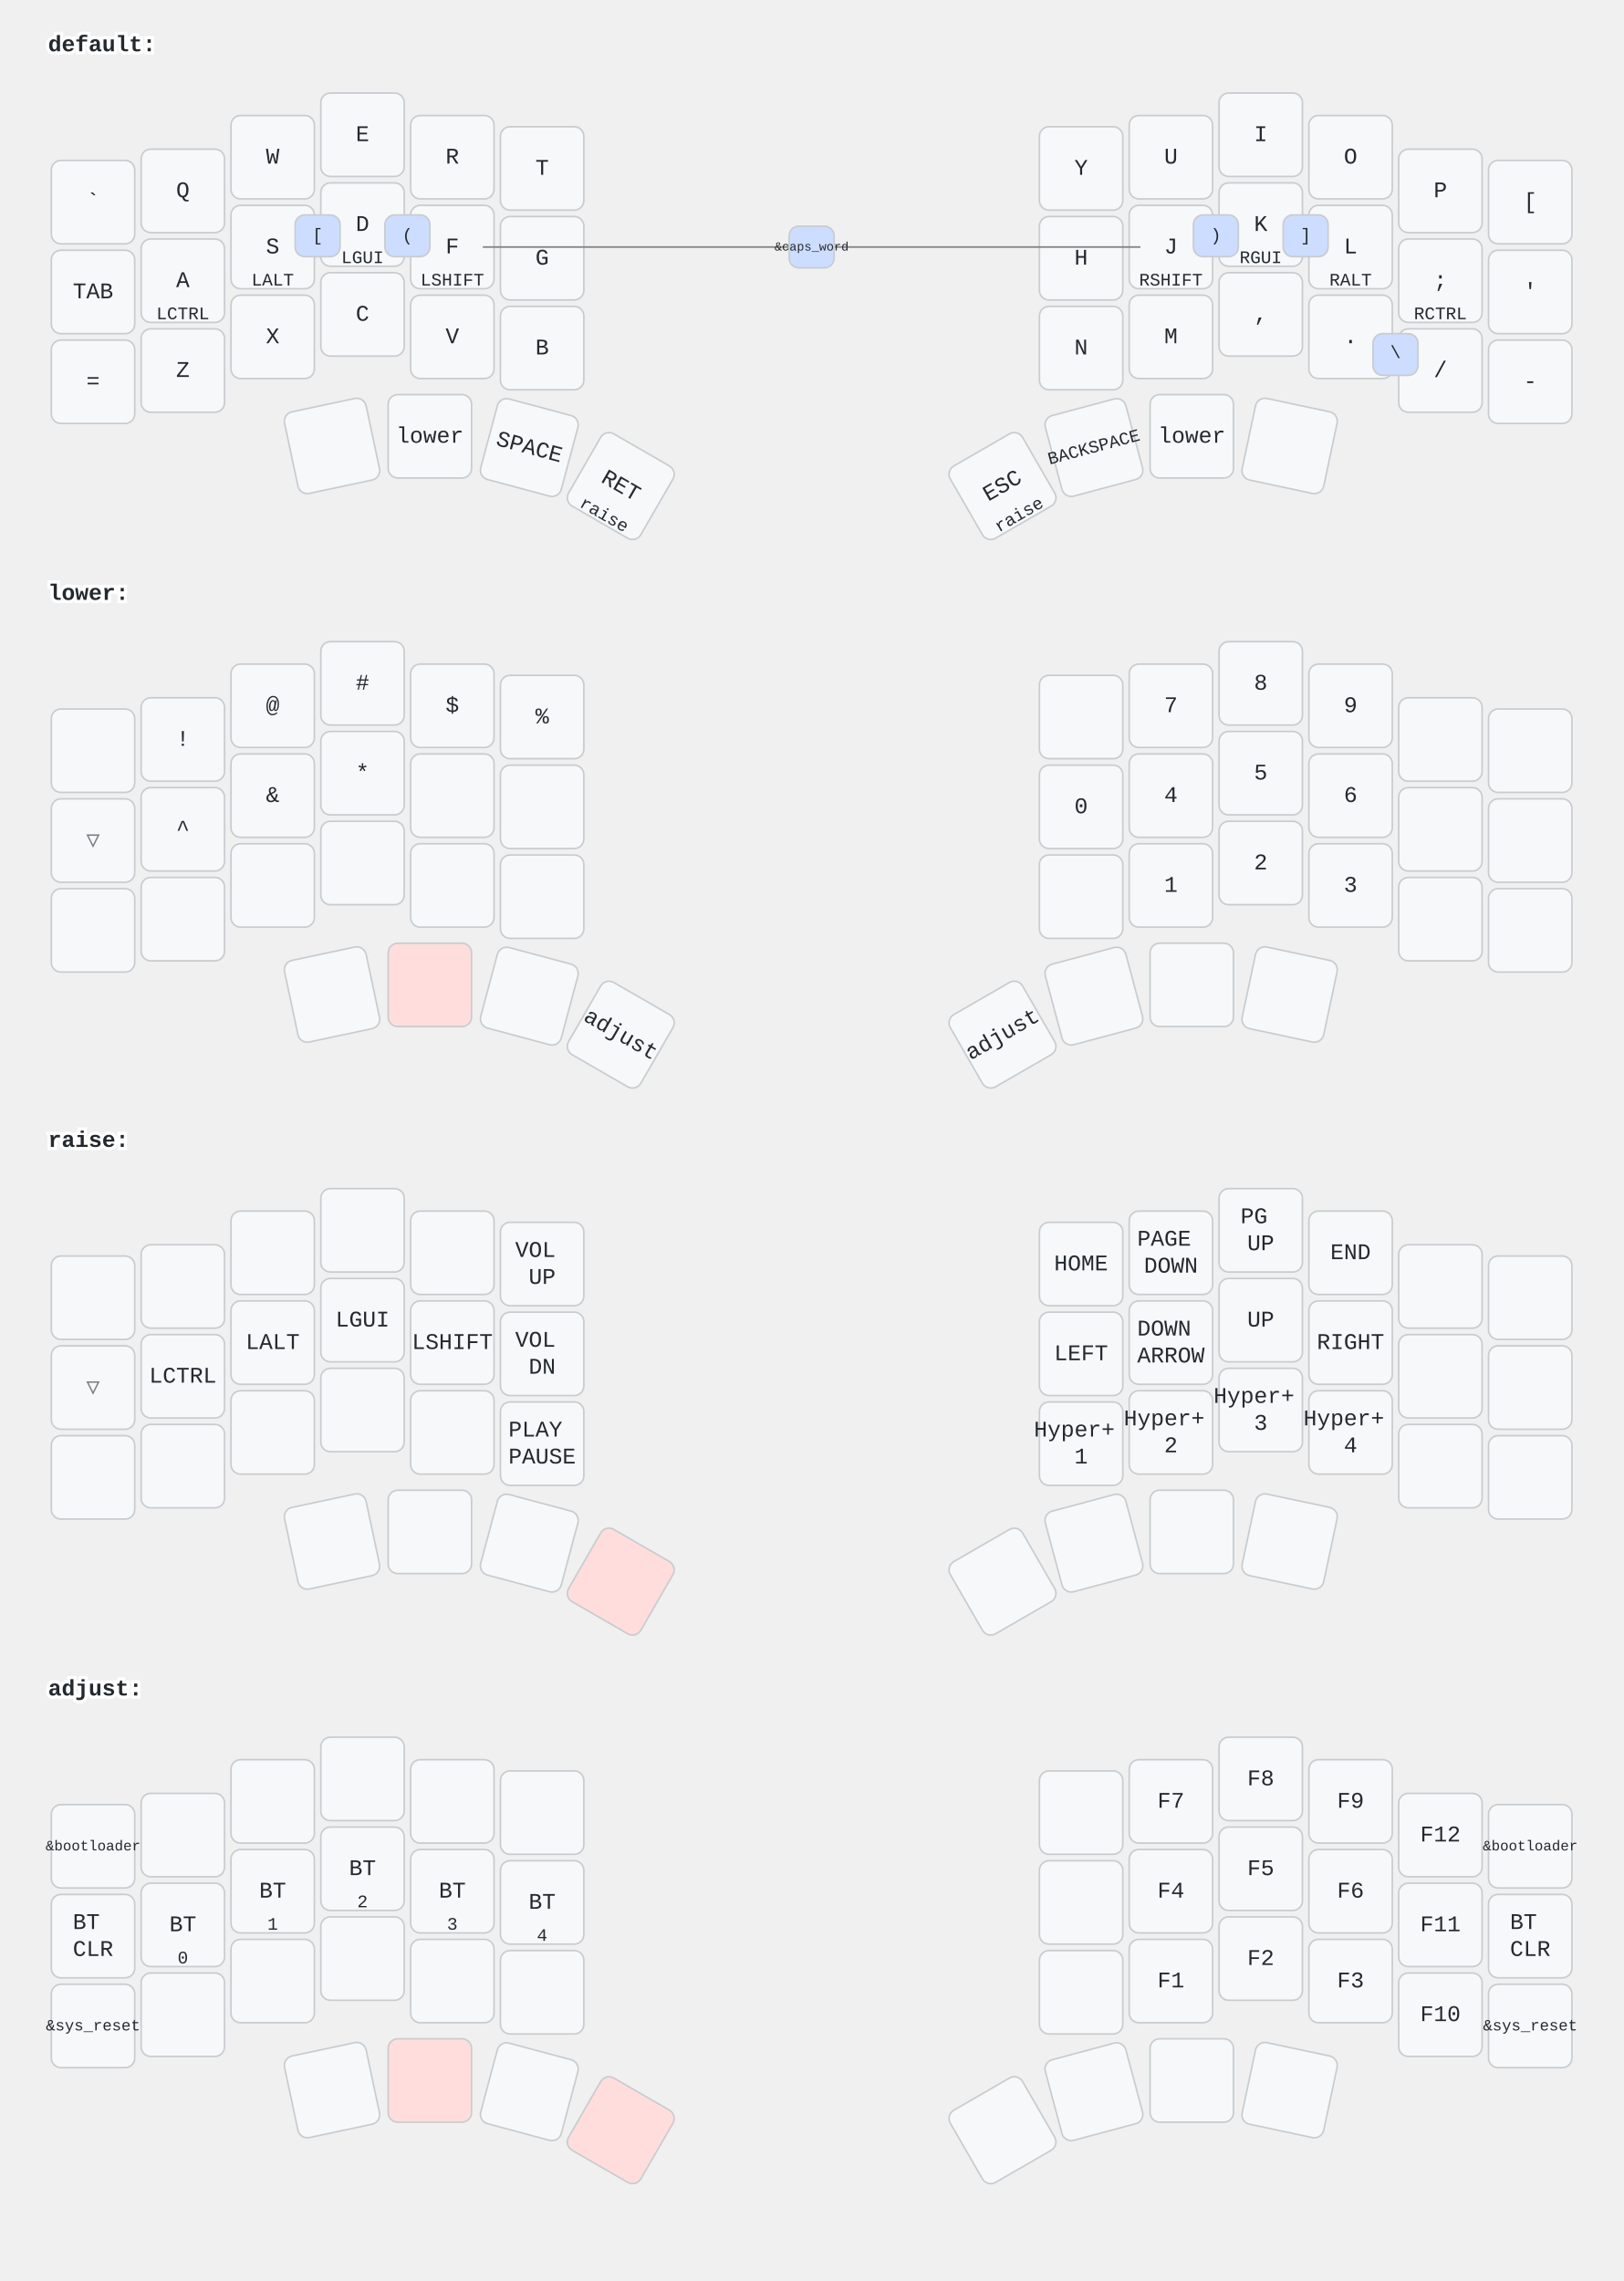
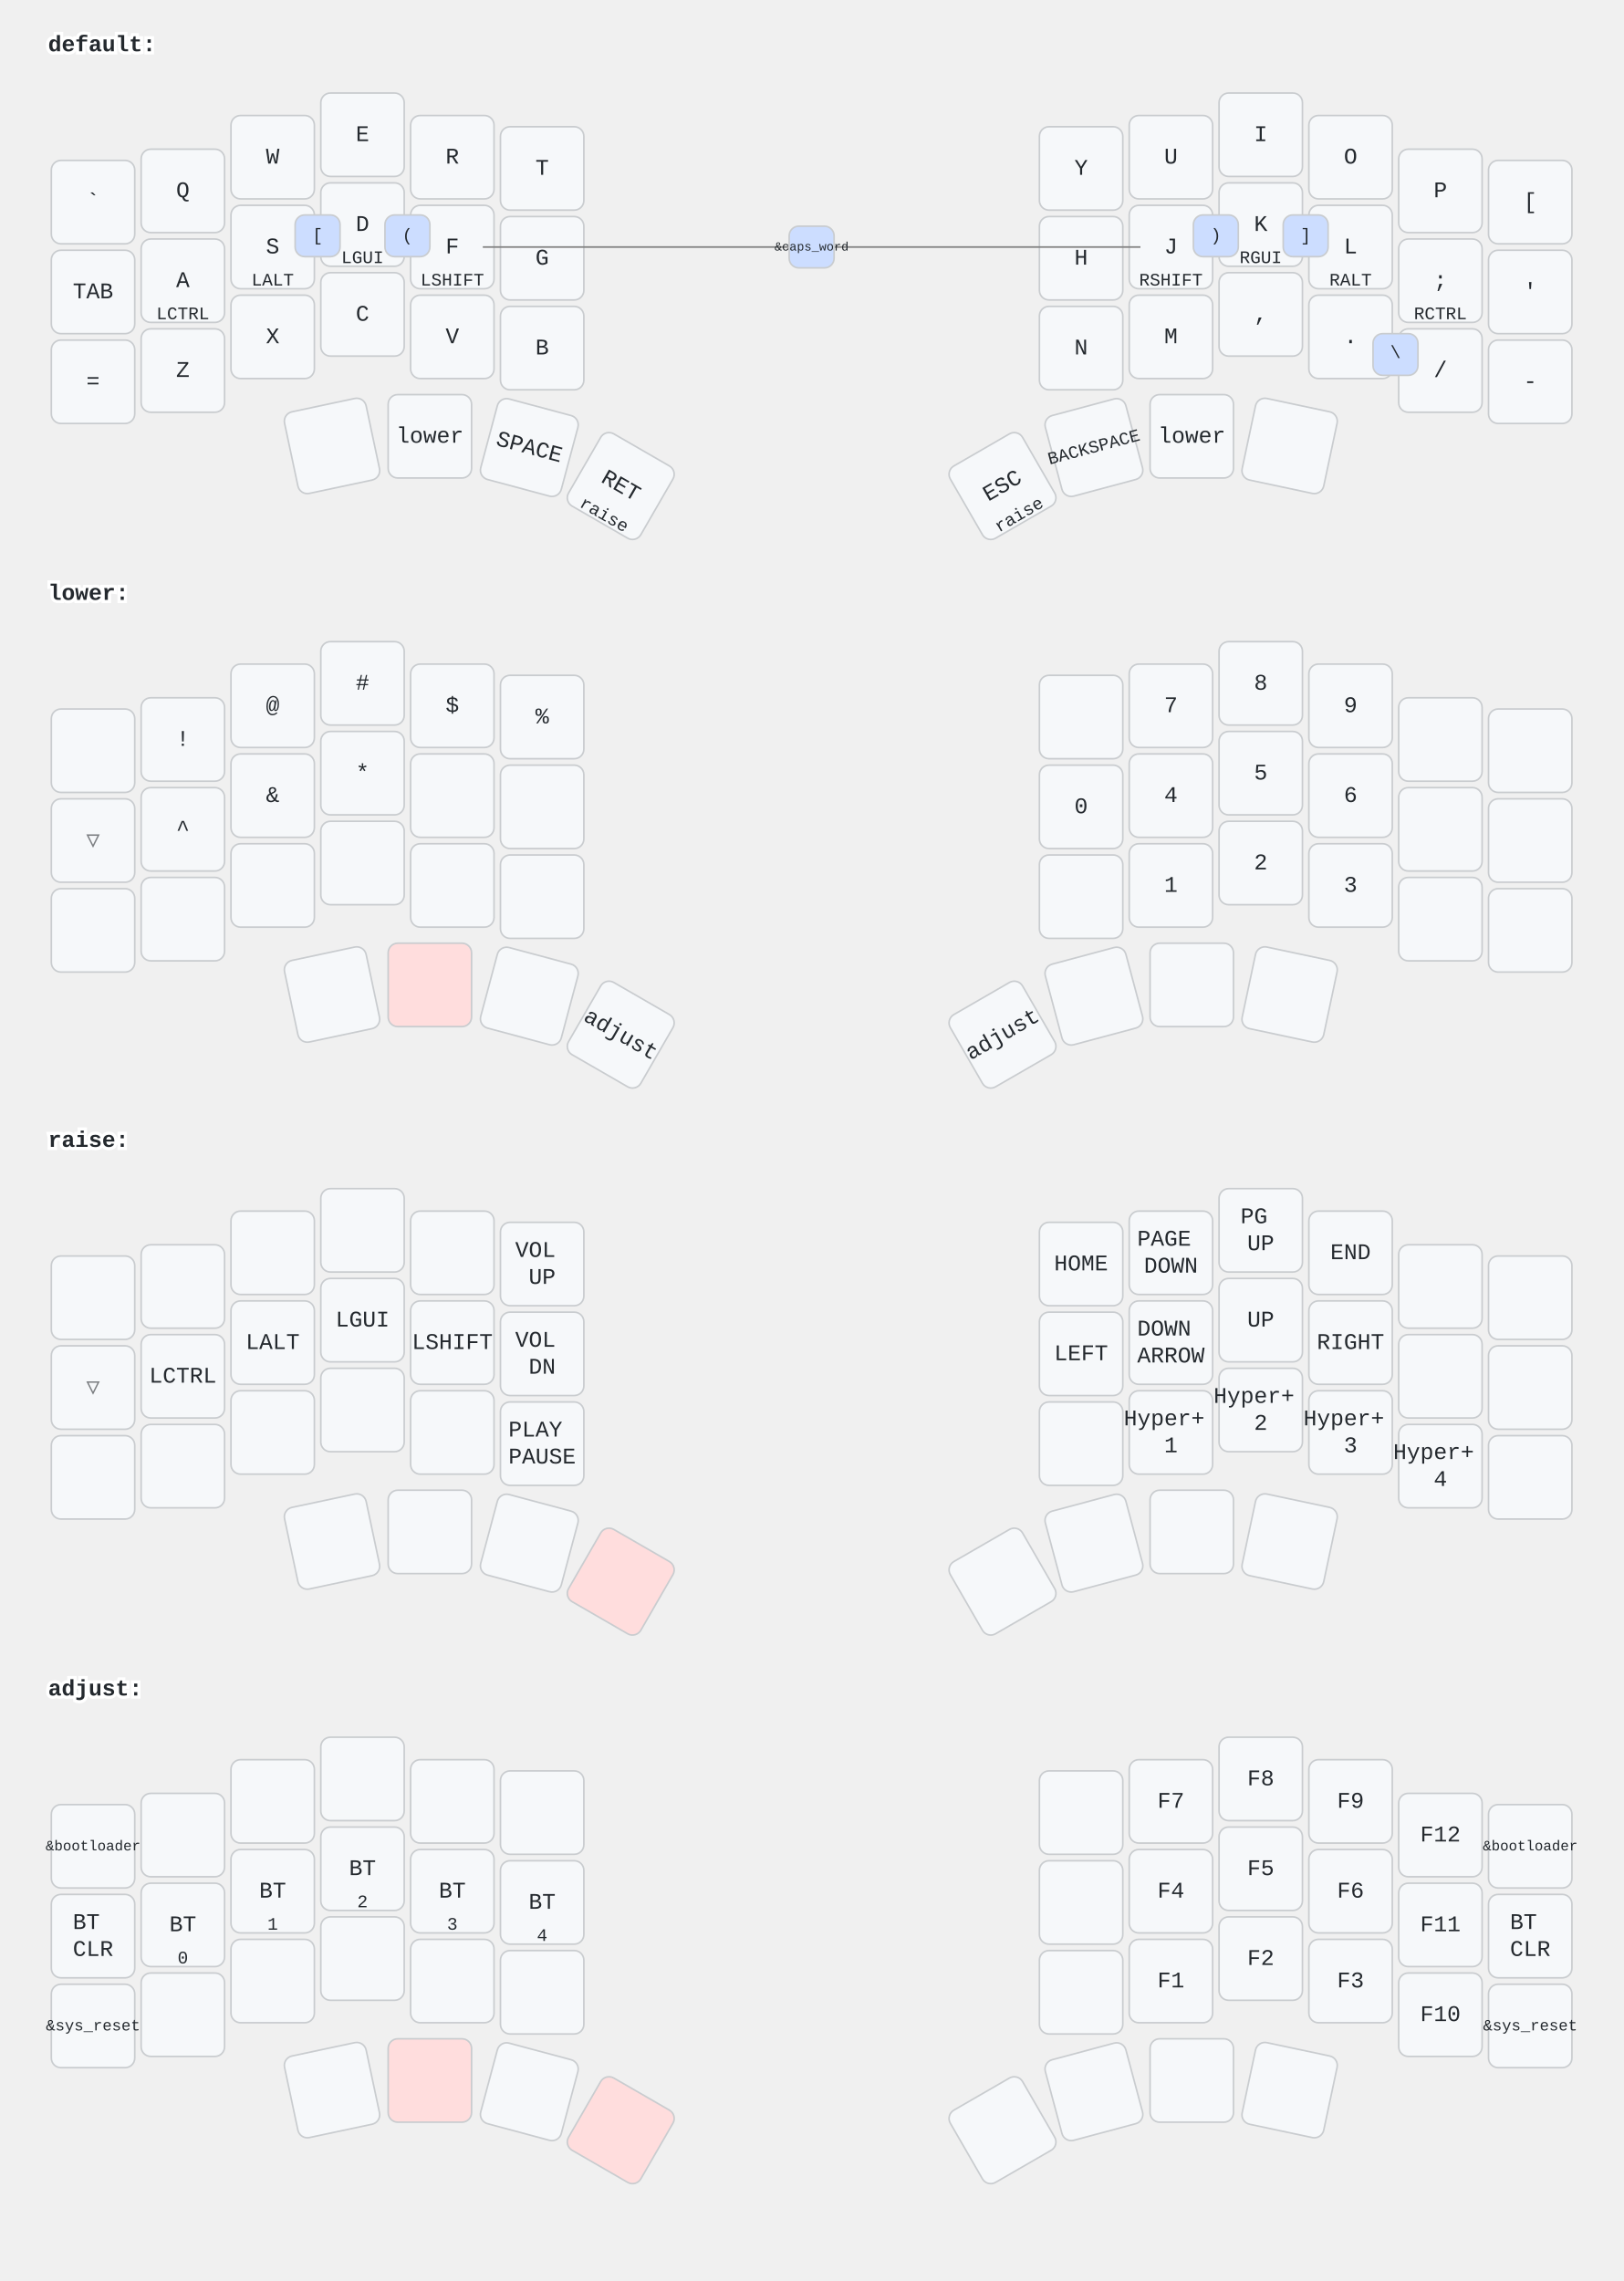
<svg xmlns="http://www.w3.org/2000/svg" width="1012" height="1422" viewBox="0 0 1012 1422" class="keymap">
  <style>/* inherit to force styles through use tags */
svg path {
    fill: inherit;
}

/* font and background color specifications */
svg.keymap {
    font-family: SFMono-Regular,Consolas,Liberation Mono,Menlo,monospace;
    font-size: 14px;
    font-kerning: normal;
    text-rendering: optimizeLegibility;
    fill: #24292e;
}

/* default key styling */
rect.key {
    fill: #f6f8fa;
}

rect.key, rect.combo {
    stroke: #c9cccf;
    stroke-width: 1;
}

/* default key side styling, only used is draw_key_sides is set */
rect.side {
    filter: brightness(90%);
}

/* color accent for combo boxes */
rect.combo, rect.combo-separate {
    fill: #cdf;
}

/* color accent for held keys */
rect.held, rect.combo.held {
    fill: #fdd;
}

/* color accent for ghost (optional) keys */
rect.ghost, rect.combo.ghost {
    stroke-dasharray: 4, 4;
    stroke-width: 2;
}

text {
    text-anchor: middle;
    dominant-baseline: middle;
}

/* styling for layer labels */
text.label {
    font-weight: bold;
    text-anchor: start;
    stroke: white;
    stroke-width: 4;
    paint-order: stroke;
}

/* styling for optional footer */
text.footer {
    text-anchor: end;
    dominant-baseline: auto;
    stroke: white;
    stroke-width: 4;
    paint-order: stroke;
}

/* styling for combo tap, and key hold/shifted label text */
text.combo, text.hold, text.shifted {
    font-size: 11px;
}

text.hold {
    text-anchor: middle;
    dominant-baseline: auto;
}

text.shifted {
    text-anchor: middle;
    dominant-baseline: hanging;
}

/* styling for hold/shifted label text in combo box */
text.combo.hold, text.combo.shifted {
    font-size: 8px;
}

/* lighter symbol for transparent keys */
text.trans {
    fill: #7b7e81;
}

/* styling for combo dendrons */
path.combo {
    stroke-width: 1;
    stroke: gray;
    fill: none;
}

/* Start Tabler Icons Cleanup */
/* cannot use height/width with glyphs */
.icon-tabler &gt; path {
    fill: inherit;
    stroke: inherit;
    stroke-width: 2;
}
/* hide tabler's default box */
.icon-tabler &gt; path[stroke="none"][fill="none"] {
    visibility: hidden;
}
/* End Tabler Icons Cleanup */
</style>
  <g transform="translate(30, 0)" class="layer-default">
    <text x="0" y="28" class="label">default:</text>
    <g transform="translate(0, 56)">
      <g transform="translate(28, 70)" class="key keypos-0">
        <rect rx="6" ry="6" x="-26" y="-26" width="52" height="52" class="key" />
        <text x="0" y="0" class="key tap">`</text>
      </g>
      <g transform="translate(84, 63)" class="key keypos-1">
        <rect rx="6" ry="6" x="-26" y="-26" width="52" height="52" class="key" />
        <text x="0" y="0" class="key tap">Q</text>
      </g>
      <g transform="translate(140, 42)" class="key keypos-2">
        <rect rx="6" ry="6" x="-26" y="-26" width="52" height="52" class="key" />
        <text x="0" y="0" class="key tap">W</text>
      </g>
      <g transform="translate(196, 28)" class="key keypos-3">
        <rect rx="6" ry="6" x="-26" y="-26" width="52" height="52" class="key" />
        <text x="0" y="0" class="key tap">E</text>
      </g>
      <g transform="translate(252, 42)" class="key keypos-4">
        <rect rx="6" ry="6" x="-26" y="-26" width="52" height="52" class="key" />
        <text x="0" y="0" class="key tap">R</text>
      </g>
      <g transform="translate(308, 49)" class="key keypos-5">
        <rect rx="6" ry="6" x="-26" y="-26" width="52" height="52" class="key" />
        <text x="0" y="0" class="key tap">T</text>
      </g>
      <g transform="translate(644, 49)" class="key keypos-6">
        <rect rx="6" ry="6" x="-26" y="-26" width="52" height="52" class="key" />
        <text x="0" y="0" class="key tap">Y</text>
      </g>
      <g transform="translate(700, 42)" class="key keypos-7">
        <rect rx="6" ry="6" x="-26" y="-26" width="52" height="52" class="key" />
        <text x="0" y="0" class="key tap">U</text>
      </g>
      <g transform="translate(756, 28)" class="key keypos-8">
        <rect rx="6" ry="6" x="-26" y="-26" width="52" height="52" class="key" />
        <text x="0" y="0" class="key tap">I</text>
      </g>
      <g transform="translate(812, 42)" class="key keypos-9">
        <rect rx="6" ry="6" x="-26" y="-26" width="52" height="52" class="key" />
        <text x="0" y="0" class="key tap">O</text>
      </g>
      <g transform="translate(868, 63)" class="key keypos-10">
        <rect rx="6" ry="6" x="-26" y="-26" width="52" height="52" class="key" />
        <text x="0" y="0" class="key tap">P</text>
      </g>
      <g transform="translate(924, 70)" class="key keypos-11">
        <rect rx="6" ry="6" x="-26" y="-26" width="52" height="52" class="key" />
        <text x="0" y="0" class="key tap">[</text>
      </g>
      <g transform="translate(28, 126)" class="key keypos-12">
        <rect rx="6" ry="6" x="-26" y="-26" width="52" height="52" class="key" />
        <text x="0" y="0" class="key tap">TAB</text>
      </g>
      <g transform="translate(84, 119)" class="key keypos-13">
        <rect rx="6" ry="6" x="-26" y="-26" width="52" height="52" class="key" />
        <text x="0" y="0" class="key tap">A</text>
        <text x="0" y="24" class="key hold">LCTRL</text>
      </g>
      <g transform="translate(140, 98)" class="key keypos-14">
        <rect rx="6" ry="6" x="-26" y="-26" width="52" height="52" class="key" />
        <text x="0" y="0" class="key tap">S</text>
        <text x="0" y="24" class="key hold">LALT</text>
      </g>
      <g transform="translate(196, 84)" class="key keypos-15">
        <rect rx="6" ry="6" x="-26" y="-26" width="52" height="52" class="key" />
        <text x="0" y="0" class="key tap">D</text>
        <text x="0" y="24" class="key hold">LGUI</text>
      </g>
      <g transform="translate(252, 98)" class="key keypos-16">
        <rect rx="6" ry="6" x="-26" y="-26" width="52" height="52" class="key" />
        <text x="0" y="0" class="key tap">F</text>
        <text x="0" y="24" class="key hold">LSHIFT</text>
      </g>
      <g transform="translate(308, 105)" class="key keypos-17">
        <rect rx="6" ry="6" x="-26" y="-26" width="52" height="52" class="key" />
        <text x="0" y="0" class="key tap">G</text>
      </g>
      <g transform="translate(644, 105)" class="key keypos-18">
        <rect rx="6" ry="6" x="-26" y="-26" width="52" height="52" class="key" />
        <text x="0" y="0" class="key tap">H</text>
      </g>
      <g transform="translate(700, 98)" class="key keypos-19">
        <rect rx="6" ry="6" x="-26" y="-26" width="52" height="52" class="key" />
        <text x="0" y="0" class="key tap">J</text>
        <text x="0" y="24" class="key hold">RSHIFT</text>
      </g>
      <g transform="translate(756, 84)" class="key keypos-20">
        <rect rx="6" ry="6" x="-26" y="-26" width="52" height="52" class="key" />
        <text x="0" y="0" class="key tap">K</text>
        <text x="0" y="24" class="key hold">RGUI</text>
      </g>
      <g transform="translate(812, 98)" class="key keypos-21">
        <rect rx="6" ry="6" x="-26" y="-26" width="52" height="52" class="key" />
        <text x="0" y="0" class="key tap">L</text>
        <text x="0" y="24" class="key hold">RALT</text>
      </g>
      <g transform="translate(868, 119)" class="key keypos-22">
        <rect rx="6" ry="6" x="-26" y="-26" width="52" height="52" class="key" />
        <text x="0" y="0" class="key tap">;</text>
        <text x="0" y="24" class="key hold">RCTRL</text>
      </g>
      <g transform="translate(924, 126)" class="key keypos-23">
        <rect rx="6" ry="6" x="-26" y="-26" width="52" height="52" class="key" />
        <text x="0" y="0" class="key tap">'</text>
      </g>
      <g transform="translate(28, 182)" class="key keypos-24">
        <rect rx="6" ry="6" x="-26" y="-26" width="52" height="52" class="key" />
        <text x="0" y="0" class="key tap">=</text>
      </g>
      <g transform="translate(84, 175)" class="key keypos-25">
        <rect rx="6" ry="6" x="-26" y="-26" width="52" height="52" class="key" />
        <text x="0" y="0" class="key tap">Z</text>
      </g>
      <g transform="translate(140, 154)" class="key keypos-26">
        <rect rx="6" ry="6" x="-26" y="-26" width="52" height="52" class="key" />
        <text x="0" y="0" class="key tap">X</text>
      </g>
      <g transform="translate(196, 140)" class="key keypos-27">
        <rect rx="6" ry="6" x="-26" y="-26" width="52" height="52" class="key" />
        <text x="0" y="0" class="key tap">C</text>
      </g>
      <g transform="translate(252, 154)" class="key keypos-28">
        <rect rx="6" ry="6" x="-26" y="-26" width="52" height="52" class="key" />
        <text x="0" y="0" class="key tap">V</text>
      </g>
      <g transform="translate(308, 161)" class="key keypos-29">
        <rect rx="6" ry="6" x="-26" y="-26" width="52" height="52" class="key" />
        <text x="0" y="0" class="key tap">B</text>
      </g>
      <g transform="translate(644, 161)" class="key keypos-30">
        <rect rx="6" ry="6" x="-26" y="-26" width="52" height="52" class="key" />
        <text x="0" y="0" class="key tap">N</text>
      </g>
      <g transform="translate(700, 154)" class="key keypos-31">
        <rect rx="6" ry="6" x="-26" y="-26" width="52" height="52" class="key" />
        <text x="0" y="0" class="key tap">M</text>
      </g>
      <g transform="translate(756, 140)" class="key keypos-32">
        <rect rx="6" ry="6" x="-26" y="-26" width="52" height="52" class="key" />
        <text x="0" y="0" class="key tap">,</text>
      </g>
      <g transform="translate(812, 154)" class="key keypos-33">
        <rect rx="6" ry="6" x="-26" y="-26" width="52" height="52" class="key" />
        <text x="0" y="0" class="key tap">.</text>
      </g>
      <g transform="translate(868, 175)" class="key keypos-34">
        <rect rx="6" ry="6" x="-26" y="-26" width="52" height="52" class="key" />
        <text x="0" y="0" class="key tap">/</text>
      </g>
      <g transform="translate(924, 182)" class="key keypos-35">
        <rect rx="6" ry="6" x="-26" y="-26" width="52" height="52" class="key" />
        <text x="0" y="0" class="key tap">-</text>
      </g>
      <g transform="translate(177, 222) rotate(-12.0)" class="key keypos-36">
        <rect rx="6" ry="6" x="-26" y="-26" width="52" height="52" class="key" />
      </g>
      <g transform="translate(238, 216)" class="key keypos-37">
        <rect rx="6" ry="6" x="-26" y="-26" width="52" height="52" class="key" />
        <text x="0" y="0" class="key tap">lower</text>
      </g>
      <g transform="translate(300, 223) rotate(15.0)" class="key keypos-38">
        <rect rx="6" ry="6" x="-26" y="-26" width="52" height="52" class="key" />
        <text x="0" y="0" class="key tap">SPACE</text>
      </g>
      <g transform="translate(357, 247) rotate(30.0)" class="key keypos-39">
        <rect rx="6" ry="6" x="-26" y="-26" width="52" height="52" class="key" />
        <text x="0" y="0" class="key tap">RET</text>
        <text x="0" y="24" class="key hold">raise</text>
      </g>
      <g transform="translate(595, 247) rotate(-30.0)" class="key keypos-40">
        <rect rx="6" ry="6" x="-26" y="-26" width="52" height="52" class="key" />
        <text x="0" y="0" class="key tap">ESC</text>
        <text x="0" y="24" class="key hold">raise</text>
      </g>
      <g transform="translate(652, 223) rotate(-15.0)" class="key keypos-41">
        <rect rx="6" ry="6" x="-26" y="-26" width="52" height="52" class="key" />
        <text x="0" y="0" class="key tap">
          <tspan style="font-size: 78%">BACKSPACE</tspan>
        </text>
      </g>
      <g transform="translate(713, 216)" class="key keypos-42">
        <rect rx="6" ry="6" x="-26" y="-26" width="52" height="52" class="key" />
        <text x="0" y="0" class="key tap">lower</text>
      </g>
      <g transform="translate(774, 222) rotate(12.0)" class="key keypos-43">
        <rect rx="6" ry="6" x="-26" y="-26" width="52" height="52" class="key" />
      </g>
      <g class="combo combopos-0">
        <rect rx="6" ry="6" x="210" y="78" width="28" height="26" class="combo" />
        <text x="224" y="91" class="combo tap">(</text>
      </g>
      <g class="combo combopos-1">
        <rect rx="6" ry="6" x="154" y="78" width="28" height="26" class="combo" />
        <text x="168" y="91" class="combo tap">[</text>
      </g>
      <g class="combo combopos-2">
        <rect rx="6" ry="6" x="714" y="78" width="28" height="26" class="combo" />
        <text x="728" y="91" class="combo tap">)</text>
      </g>
      <g class="combo combopos-3">
        <rect rx="6" ry="6" x="770" y="78" width="28" height="26" class="combo" />
        <text x="784" y="91" class="combo tap">]</text>
      </g>
      <g class="combo combopos-4">
        <path d="M476,98 l-205,0" class="combo" />
        <path d="M476,98 l205,0" class="combo" />
        <rect rx="6" ry="6" x="462" y="85" width="28" height="26" class="combo" />
        <text x="476" y="98" class="combo tap">
          <tspan style="font-size: 70%">&amp;caps_word</tspan>
        </text>
      </g>
      <g class="combo combopos-5">
        <rect rx="6" ry="6" x="826" y="152" width="28" height="26" class="combo" />
        <text x="840" y="164" class="combo tap">\</text>
      </g>
    </g>
  </g>
  <g transform="translate(30, 342)" class="layer-lower">
    <text x="0" y="28" class="label">lower:</text>
    <g transform="translate(0, 56)">
      <g transform="translate(28, 70)" class="key keypos-0">
        <rect rx="6" ry="6" x="-26" y="-26" width="52" height="52" class="key" />
      </g>
      <g transform="translate(84, 63)" class="key keypos-1">
        <rect rx="6" ry="6" x="-26" y="-26" width="52" height="52" class="key" />
        <text x="0" y="0" class="key tap">!</text>
      </g>
      <g transform="translate(140, 42)" class="key keypos-2">
        <rect rx="6" ry="6" x="-26" y="-26" width="52" height="52" class="key" />
        <text x="0" y="0" class="key tap">@</text>
      </g>
      <g transform="translate(196, 28)" class="key keypos-3">
        <rect rx="6" ry="6" x="-26" y="-26" width="52" height="52" class="key" />
        <text x="0" y="0" class="key tap">#</text>
      </g>
      <g transform="translate(252, 42)" class="key keypos-4">
        <rect rx="6" ry="6" x="-26" y="-26" width="52" height="52" class="key" />
        <text x="0" y="0" class="key tap">$</text>
      </g>
      <g transform="translate(308, 49)" class="key keypos-5">
        <rect rx="6" ry="6" x="-26" y="-26" width="52" height="52" class="key" />
        <text x="0" y="0" class="key tap">%</text>
      </g>
      <g transform="translate(644, 49)" class="key keypos-6">
        <rect rx="6" ry="6" x="-26" y="-26" width="52" height="52" class="key" />
      </g>
      <g transform="translate(700, 42)" class="key keypos-7">
        <rect rx="6" ry="6" x="-26" y="-26" width="52" height="52" class="key" />
        <text x="0" y="0" class="key tap">7</text>
      </g>
      <g transform="translate(756, 28)" class="key keypos-8">
        <rect rx="6" ry="6" x="-26" y="-26" width="52" height="52" class="key" />
        <text x="0" y="0" class="key tap">8</text>
      </g>
      <g transform="translate(812, 42)" class="key keypos-9">
        <rect rx="6" ry="6" x="-26" y="-26" width="52" height="52" class="key" />
        <text x="0" y="0" class="key tap">9</text>
      </g>
      <g transform="translate(868, 63)" class="key keypos-10">
        <rect rx="6" ry="6" x="-26" y="-26" width="52" height="52" class="key" />
      </g>
      <g transform="translate(924, 70)" class="key keypos-11">
        <rect rx="6" ry="6" x="-26" y="-26" width="52" height="52" class="key" />
      </g>
      <g transform="translate(28, 126)" class="key trans keypos-12">
        <rect rx="6" ry="6" x="-26" y="-26" width="52" height="52" class="key trans" />
        <text x="0" y="0" class="key trans tap">▽</text>
      </g>
      <g transform="translate(84, 119)" class="key keypos-13">
        <rect rx="6" ry="6" x="-26" y="-26" width="52" height="52" class="key" />
        <text x="0" y="0" class="key tap">^</text>
      </g>
      <g transform="translate(140, 98)" class="key keypos-14">
        <rect rx="6" ry="6" x="-26" y="-26" width="52" height="52" class="key" />
        <text x="0" y="0" class="key tap">&amp;</text>
      </g>
      <g transform="translate(196, 84)" class="key keypos-15">
        <rect rx="6" ry="6" x="-26" y="-26" width="52" height="52" class="key" />
        <text x="0" y="0" class="key tap">*</text>
      </g>
      <g transform="translate(252, 98)" class="key keypos-16">
        <rect rx="6" ry="6" x="-26" y="-26" width="52" height="52" class="key" />
      </g>
      <g transform="translate(308, 105)" class="key keypos-17">
        <rect rx="6" ry="6" x="-26" y="-26" width="52" height="52" class="key" />
      </g>
      <g transform="translate(644, 105)" class="key keypos-18">
        <rect rx="6" ry="6" x="-26" y="-26" width="52" height="52" class="key" />
        <text x="0" y="0" class="key tap">0</text>
      </g>
      <g transform="translate(700, 98)" class="key keypos-19">
        <rect rx="6" ry="6" x="-26" y="-26" width="52" height="52" class="key" />
        <text x="0" y="0" class="key tap">4</text>
      </g>
      <g transform="translate(756, 84)" class="key keypos-20">
        <rect rx="6" ry="6" x="-26" y="-26" width="52" height="52" class="key" />
        <text x="0" y="0" class="key tap">5</text>
      </g>
      <g transform="translate(812, 98)" class="key keypos-21">
        <rect rx="6" ry="6" x="-26" y="-26" width="52" height="52" class="key" />
        <text x="0" y="0" class="key tap">6</text>
      </g>
      <g transform="translate(868, 119)" class="key keypos-22">
        <rect rx="6" ry="6" x="-26" y="-26" width="52" height="52" class="key" />
      </g>
      <g transform="translate(924, 126)" class="key keypos-23">
        <rect rx="6" ry="6" x="-26" y="-26" width="52" height="52" class="key" />
      </g>
      <g transform="translate(28, 182)" class="key keypos-24">
        <rect rx="6" ry="6" x="-26" y="-26" width="52" height="52" class="key" />
      </g>
      <g transform="translate(84, 175)" class="key keypos-25">
        <rect rx="6" ry="6" x="-26" y="-26" width="52" height="52" class="key" />
      </g>
      <g transform="translate(140, 154)" class="key keypos-26">
        <rect rx="6" ry="6" x="-26" y="-26" width="52" height="52" class="key" />
      </g>
      <g transform="translate(196, 140)" class="key keypos-27">
        <rect rx="6" ry="6" x="-26" y="-26" width="52" height="52" class="key" />
      </g>
      <g transform="translate(252, 154)" class="key keypos-28">
        <rect rx="6" ry="6" x="-26" y="-26" width="52" height="52" class="key" />
      </g>
      <g transform="translate(308, 161)" class="key keypos-29">
        <rect rx="6" ry="6" x="-26" y="-26" width="52" height="52" class="key" />
      </g>
      <g transform="translate(644, 161)" class="key keypos-30">
        <rect rx="6" ry="6" x="-26" y="-26" width="52" height="52" class="key" />
      </g>
      <g transform="translate(700, 154)" class="key keypos-31">
        <rect rx="6" ry="6" x="-26" y="-26" width="52" height="52" class="key" />
        <text x="0" y="0" class="key tap">1</text>
      </g>
      <g transform="translate(756, 140)" class="key keypos-32">
        <rect rx="6" ry="6" x="-26" y="-26" width="52" height="52" class="key" />
        <text x="0" y="0" class="key tap">2</text>
      </g>
      <g transform="translate(812, 154)" class="key keypos-33">
        <rect rx="6" ry="6" x="-26" y="-26" width="52" height="52" class="key" />
        <text x="0" y="0" class="key tap">3</text>
      </g>
      <g transform="translate(868, 175)" class="key keypos-34">
        <rect rx="6" ry="6" x="-26" y="-26" width="52" height="52" class="key" />
      </g>
      <g transform="translate(924, 182)" class="key keypos-35">
        <rect rx="6" ry="6" x="-26" y="-26" width="52" height="52" class="key" />
      </g>
      <g transform="translate(177, 222) rotate(-12.0)" class="key keypos-36">
        <rect rx="6" ry="6" x="-26" y="-26" width="52" height="52" class="key" />
      </g>
      <g transform="translate(238, 216)" class="key held keypos-37">
        <rect rx="6" ry="6" x="-26" y="-26" width="52" height="52" class="key held" />
      </g>
      <g transform="translate(300, 223) rotate(15.0)" class="key keypos-38">
        <rect rx="6" ry="6" x="-26" y="-26" width="52" height="52" class="key" />
      </g>
      <g transform="translate(357, 247) rotate(30.0)" class="key keypos-39">
        <rect rx="6" ry="6" x="-26" y="-26" width="52" height="52" class="key" />
        <text x="0" y="0" class="key tap">adjust</text>
      </g>
      <g transform="translate(595, 247) rotate(-30.0)" class="key keypos-40">
        <rect rx="6" ry="6" x="-26" y="-26" width="52" height="52" class="key" />
        <text x="0" y="0" class="key tap">adjust</text>
      </g>
      <g transform="translate(652, 223) rotate(-15.0)" class="key keypos-41">
        <rect rx="6" ry="6" x="-26" y="-26" width="52" height="52" class="key" />
      </g>
      <g transform="translate(713, 216)" class="key keypos-42">
        <rect rx="6" ry="6" x="-26" y="-26" width="52" height="52" class="key" />
      </g>
      <g transform="translate(774, 222) rotate(12.0)" class="key keypos-43">
        <rect rx="6" ry="6" x="-26" y="-26" width="52" height="52" class="key" />
      </g>
    </g>
  </g>
  <g transform="translate(30, 683)" class="layer-raise">
    <text x="0" y="28" class="label">raise:</text>
    <g transform="translate(0, 56)">
      <g transform="translate(28, 70)" class="key keypos-0">
        <rect rx="6" ry="6" x="-26" y="-26" width="52" height="52" class="key" />
      </g>
      <g transform="translate(84, 63)" class="key keypos-1">
        <rect rx="6" ry="6" x="-26" y="-26" width="52" height="52" class="key" />
      </g>
      <g transform="translate(140, 42)" class="key keypos-2">
        <rect rx="6" ry="6" x="-26" y="-26" width="52" height="52" class="key" />
      </g>
      <g transform="translate(196, 28)" class="key keypos-3">
        <rect rx="6" ry="6" x="-26" y="-26" width="52" height="52" class="key" />
      </g>
      <g transform="translate(252, 42)" class="key keypos-4">
        <rect rx="6" ry="6" x="-26" y="-26" width="52" height="52" class="key" />
      </g>
      <g transform="translate(308, 49)" class="key keypos-5">
        <rect rx="6" ry="6" x="-26" y="-26" width="52" height="52" class="key" />
        <text x="0" y="0" class="key tap">
          <tspan x="0" dy="-0.6em">VOL</tspan>
          <tspan x="0" dy="1.2em">UP</tspan>
        </text>
      </g>
      <g transform="translate(644, 49)" class="key keypos-6">
        <rect rx="6" ry="6" x="-26" y="-26" width="52" height="52" class="key" />
        <text x="0" y="0" class="key tap">HOME</text>
      </g>
      <g transform="translate(700, 42)" class="key keypos-7">
        <rect rx="6" ry="6" x="-26" y="-26" width="52" height="52" class="key" />
        <text x="0" y="0" class="key tap">
          <tspan x="0" dy="-0.6em">PAGE</tspan>
          <tspan x="0" dy="1.2em">DOWN</tspan>
        </text>
      </g>
      <g transform="translate(756, 28)" class="key keypos-8">
        <rect rx="6" ry="6" x="-26" y="-26" width="52" height="52" class="key" />
        <text x="0" y="0" class="key tap">
          <tspan x="0" dy="-0.6em">PG</tspan>
          <tspan x="0" dy="1.2em">UP</tspan>
        </text>
      </g>
      <g transform="translate(812, 42)" class="key keypos-9">
        <rect rx="6" ry="6" x="-26" y="-26" width="52" height="52" class="key" />
        <text x="0" y="0" class="key tap">END</text>
      </g>
      <g transform="translate(868, 63)" class="key keypos-10">
        <rect rx="6" ry="6" x="-26" y="-26" width="52" height="52" class="key" />
      </g>
      <g transform="translate(924, 70)" class="key keypos-11">
        <rect rx="6" ry="6" x="-26" y="-26" width="52" height="52" class="key" />
      </g>
      <g transform="translate(28, 126)" class="key trans keypos-12">
        <rect rx="6" ry="6" x="-26" y="-26" width="52" height="52" class="key trans" />
        <text x="0" y="0" class="key trans tap">▽</text>
      </g>
      <g transform="translate(84, 119)" class="key keypos-13">
        <rect rx="6" ry="6" x="-26" y="-26" width="52" height="52" class="key" />
        <text x="0" y="0" class="key tap">LCTRL</text>
      </g>
      <g transform="translate(140, 98)" class="key keypos-14">
        <rect rx="6" ry="6" x="-26" y="-26" width="52" height="52" class="key" />
        <text x="0" y="0" class="key tap">LALT</text>
      </g>
      <g transform="translate(196, 84)" class="key keypos-15">
        <rect rx="6" ry="6" x="-26" y="-26" width="52" height="52" class="key" />
        <text x="0" y="0" class="key tap">LGUI</text>
      </g>
      <g transform="translate(252, 98)" class="key keypos-16">
        <rect rx="6" ry="6" x="-26" y="-26" width="52" height="52" class="key" />
        <text x="0" y="0" class="key tap">LSHIFT</text>
      </g>
      <g transform="translate(308, 105)" class="key keypos-17">
        <rect rx="6" ry="6" x="-26" y="-26" width="52" height="52" class="key" />
        <text x="0" y="0" class="key tap">
          <tspan x="0" dy="-0.6em">VOL</tspan>
          <tspan x="0" dy="1.2em">DN</tspan>
        </text>
      </g>
      <g transform="translate(644, 105)" class="key keypos-18">
        <rect rx="6" ry="6" x="-26" y="-26" width="52" height="52" class="key" />
        <text x="0" y="0" class="key tap">LEFT</text>
      </g>
      <g transform="translate(700, 98)" class="key keypos-19">
        <rect rx="6" ry="6" x="-26" y="-26" width="52" height="52" class="key" />
        <text x="0" y="0" class="key tap">
          <tspan x="0" dy="-0.6em">DOWN</tspan>
          <tspan x="0" dy="1.2em">ARROW</tspan>
        </text>
      </g>
      <g transform="translate(756, 84)" class="key keypos-20">
        <rect rx="6" ry="6" x="-26" y="-26" width="52" height="52" class="key" />
        <text x="0" y="0" class="key tap">UP</text>
      </g>
      <g transform="translate(812, 98)" class="key keypos-21">
        <rect rx="6" ry="6" x="-26" y="-26" width="52" height="52" class="key" />
        <text x="0" y="0" class="key tap">RIGHT</text>
      </g>
      <g transform="translate(868, 119)" class="key keypos-22">
        <rect rx="6" ry="6" x="-26" y="-26" width="52" height="52" class="key" />
      </g>
      <g transform="translate(924, 126)" class="key keypos-23">
        <rect rx="6" ry="6" x="-26" y="-26" width="52" height="52" class="key" />
      </g>
      <g transform="translate(28, 182)" class="key keypos-24">
        <rect rx="6" ry="6" x="-26" y="-26" width="52" height="52" class="key" />
      </g>
      <g transform="translate(84, 175)" class="key keypos-25">
        <rect rx="6" ry="6" x="-26" y="-26" width="52" height="52" class="key" />
      </g>
      <g transform="translate(140, 154)" class="key keypos-26">
        <rect rx="6" ry="6" x="-26" y="-26" width="52" height="52" class="key" />
      </g>
      <g transform="translate(196, 140)" class="key keypos-27">
        <rect rx="6" ry="6" x="-26" y="-26" width="52" height="52" class="key" />
      </g>
      <g transform="translate(252, 154)" class="key keypos-28">
        <rect rx="6" ry="6" x="-26" y="-26" width="52" height="52" class="key" />
      </g>
      <g transform="translate(308, 161)" class="key keypos-29">
        <rect rx="6" ry="6" x="-26" y="-26" width="52" height="52" class="key" />
        <text x="0" y="0" class="key tap">
          <tspan x="0" dy="-0.6em">PLAY</tspan>
          <tspan x="0" dy="1.2em">PAUSE</tspan>
        </text>
      </g>
      <g transform="translate(644, 161)" class="key keypos-30">
        <rect rx="6" ry="6" x="-26" y="-26" width="52" height="52" class="key" />
+       </g>
+       <g transform="translate(700, 154)" class="key keypos-31">
+         <rect rx="6" ry="6" x="-26" y="-26" width="52" height="52" class="key" />
        <text x="0" y="0" class="key tap">
          <tspan x="0" dy="-0.6em">Hyper+</tspan>
          <tspan x="0" dy="1.2em">1</tspan>
        </text>
      </g>
-       <g transform="translate(700, 154)" class="key keypos-31">
+       <g transform="translate(756, 140)" class="key keypos-32">
        <rect rx="6" ry="6" x="-26" y="-26" width="52" height="52" class="key" />
        <text x="0" y="0" class="key tap">
          <tspan x="0" dy="-0.6em">Hyper+</tspan>
          <tspan x="0" dy="1.2em">2</tspan>
        </text>
      </g>
-       <g transform="translate(756, 140)" class="key keypos-32">
+       <g transform="translate(812, 154)" class="key keypos-33">
        <rect rx="6" ry="6" x="-26" y="-26" width="52" height="52" class="key" />
        <text x="0" y="0" class="key tap">
          <tspan x="0" dy="-0.6em">Hyper+</tspan>
          <tspan x="0" dy="1.2em">3</tspan>
        </text>
      </g>
-       <g transform="translate(812, 154)" class="key keypos-33">
+       <g transform="translate(868, 175)" class="key keypos-34">
        <rect rx="6" ry="6" x="-26" y="-26" width="52" height="52" class="key" />
        <text x="0" y="0" class="key tap">
          <tspan x="0" dy="-0.6em">Hyper+</tspan>
          <tspan x="0" dy="1.2em">4</tspan>
        </text>
-       </g>
-       <g transform="translate(868, 175)" class="key keypos-34">
-         <rect rx="6" ry="6" x="-26" y="-26" width="52" height="52" class="key" />
      </g>
      <g transform="translate(924, 182)" class="key keypos-35">
        <rect rx="6" ry="6" x="-26" y="-26" width="52" height="52" class="key" />
      </g>
      <g transform="translate(177, 222) rotate(-12.0)" class="key keypos-36">
        <rect rx="6" ry="6" x="-26" y="-26" width="52" height="52" class="key" />
      </g>
      <g transform="translate(238, 216)" class="key keypos-37">
        <rect rx="6" ry="6" x="-26" y="-26" width="52" height="52" class="key" />
      </g>
      <g transform="translate(300, 223) rotate(15.0)" class="key keypos-38">
        <rect rx="6" ry="6" x="-26" y="-26" width="52" height="52" class="key" />
      </g>
      <g transform="translate(357, 247) rotate(30.0)" class="key held keypos-39">
        <rect rx="6" ry="6" x="-26" y="-26" width="52" height="52" class="key held" />
      </g>
      <g transform="translate(595, 247) rotate(-30.0)" class="key keypos-40">
        <rect rx="6" ry="6" x="-26" y="-26" width="52" height="52" class="key" />
      </g>
      <g transform="translate(652, 223) rotate(-15.0)" class="key keypos-41">
        <rect rx="6" ry="6" x="-26" y="-26" width="52" height="52" class="key" />
      </g>
      <g transform="translate(713, 216)" class="key keypos-42">
        <rect rx="6" ry="6" x="-26" y="-26" width="52" height="52" class="key" />
      </g>
      <g transform="translate(774, 222) rotate(12.0)" class="key keypos-43">
        <rect rx="6" ry="6" x="-26" y="-26" width="52" height="52" class="key" />
      </g>
    </g>
  </g>
  <g transform="translate(30, 1025)" class="layer-adjust">
    <text x="0" y="28" class="label">adjust:</text>
    <g transform="translate(0, 56)">
      <g transform="translate(28, 70)" class="key keypos-0">
        <rect rx="6" ry="6" x="-26" y="-26" width="52" height="52" class="key" />
        <text x="0" y="0" class="key tap">
          <tspan style="font-size: 64%">&amp;bootloader</tspan>
        </text>
      </g>
      <g transform="translate(84, 63)" class="key keypos-1">
        <rect rx="6" ry="6" x="-26" y="-26" width="52" height="52" class="key" />
      </g>
      <g transform="translate(140, 42)" class="key keypos-2">
        <rect rx="6" ry="6" x="-26" y="-26" width="52" height="52" class="key" />
      </g>
      <g transform="translate(196, 28)" class="key keypos-3">
        <rect rx="6" ry="6" x="-26" y="-26" width="52" height="52" class="key" />
      </g>
      <g transform="translate(252, 42)" class="key keypos-4">
        <rect rx="6" ry="6" x="-26" y="-26" width="52" height="52" class="key" />
      </g>
      <g transform="translate(308, 49)" class="key keypos-5">
        <rect rx="6" ry="6" x="-26" y="-26" width="52" height="52" class="key" />
      </g>
      <g transform="translate(644, 49)" class="key keypos-6">
        <rect rx="6" ry="6" x="-26" y="-26" width="52" height="52" class="key" />
      </g>
      <g transform="translate(700, 42)" class="key keypos-7">
        <rect rx="6" ry="6" x="-26" y="-26" width="52" height="52" class="key" />
        <text x="0" y="0" class="key tap">F7</text>
      </g>
      <g transform="translate(756, 28)" class="key keypos-8">
        <rect rx="6" ry="6" x="-26" y="-26" width="52" height="52" class="key" />
        <text x="0" y="0" class="key tap">F8</text>
      </g>
      <g transform="translate(812, 42)" class="key keypos-9">
        <rect rx="6" ry="6" x="-26" y="-26" width="52" height="52" class="key" />
        <text x="0" y="0" class="key tap">F9</text>
      </g>
      <g transform="translate(868, 63)" class="key keypos-10">
        <rect rx="6" ry="6" x="-26" y="-26" width="52" height="52" class="key" />
        <text x="0" y="0" class="key tap">F12</text>
      </g>
      <g transform="translate(924, 70)" class="key keypos-11">
        <rect rx="6" ry="6" x="-26" y="-26" width="52" height="52" class="key" />
        <text x="0" y="0" class="key tap">
          <tspan style="font-size: 64%">&amp;bootloader</tspan>
        </text>
      </g>
      <g transform="translate(28, 126)" class="key keypos-12">
        <rect rx="6" ry="6" x="-26" y="-26" width="52" height="52" class="key" />
        <text x="0" y="0" class="key tap">
          <tspan x="0" dy="-0.6em">BT</tspan>
          <tspan x="0" dy="1.2em">CLR</tspan>
        </text>
      </g>
      <g transform="translate(84, 119)" class="key keypos-13">
        <rect rx="6" ry="6" x="-26" y="-26" width="52" height="52" class="key" />
        <text x="0" y="0" class="key tap">BT</text>
        <text x="0" y="24" class="key hold">0</text>
      </g>
      <g transform="translate(140, 98)" class="key keypos-14">
        <rect rx="6" ry="6" x="-26" y="-26" width="52" height="52" class="key" />
        <text x="0" y="0" class="key tap">BT</text>
        <text x="0" y="24" class="key hold">1</text>
      </g>
      <g transform="translate(196, 84)" class="key keypos-15">
        <rect rx="6" ry="6" x="-26" y="-26" width="52" height="52" class="key" />
        <text x="0" y="0" class="key tap">BT</text>
        <text x="0" y="24" class="key hold">2</text>
      </g>
      <g transform="translate(252, 98)" class="key keypos-16">
        <rect rx="6" ry="6" x="-26" y="-26" width="52" height="52" class="key" />
        <text x="0" y="0" class="key tap">BT</text>
        <text x="0" y="24" class="key hold">3</text>
      </g>
      <g transform="translate(308, 105)" class="key keypos-17">
        <rect rx="6" ry="6" x="-26" y="-26" width="52" height="52" class="key" />
        <text x="0" y="0" class="key tap">BT</text>
        <text x="0" y="24" class="key hold">4</text>
      </g>
      <g transform="translate(644, 105)" class="key keypos-18">
        <rect rx="6" ry="6" x="-26" y="-26" width="52" height="52" class="key" />
      </g>
      <g transform="translate(700, 98)" class="key keypos-19">
        <rect rx="6" ry="6" x="-26" y="-26" width="52" height="52" class="key" />
        <text x="0" y="0" class="key tap">F4</text>
      </g>
      <g transform="translate(756, 84)" class="key keypos-20">
        <rect rx="6" ry="6" x="-26" y="-26" width="52" height="52" class="key" />
        <text x="0" y="0" class="key tap">F5</text>
      </g>
      <g transform="translate(812, 98)" class="key keypos-21">
        <rect rx="6" ry="6" x="-26" y="-26" width="52" height="52" class="key" />
        <text x="0" y="0" class="key tap">F6</text>
      </g>
      <g transform="translate(868, 119)" class="key keypos-22">
        <rect rx="6" ry="6" x="-26" y="-26" width="52" height="52" class="key" />
        <text x="0" y="0" class="key tap">F11</text>
      </g>
      <g transform="translate(924, 126)" class="key keypos-23">
        <rect rx="6" ry="6" x="-26" y="-26" width="52" height="52" class="key" />
        <text x="0" y="0" class="key tap">
          <tspan x="0" dy="-0.6em">BT</tspan>
          <tspan x="0" dy="1.2em">CLR</tspan>
        </text>
      </g>
      <g transform="translate(28, 182)" class="key keypos-24">
        <rect rx="6" ry="6" x="-26" y="-26" width="52" height="52" class="key" />
        <text x="0" y="0" class="key tap">
          <tspan style="font-size: 70%">&amp;sys_reset</tspan>
        </text>
      </g>
      <g transform="translate(84, 175)" class="key keypos-25">
        <rect rx="6" ry="6" x="-26" y="-26" width="52" height="52" class="key" />
      </g>
      <g transform="translate(140, 154)" class="key keypos-26">
        <rect rx="6" ry="6" x="-26" y="-26" width="52" height="52" class="key" />
      </g>
      <g transform="translate(196, 140)" class="key keypos-27">
        <rect rx="6" ry="6" x="-26" y="-26" width="52" height="52" class="key" />
      </g>
      <g transform="translate(252, 154)" class="key keypos-28">
        <rect rx="6" ry="6" x="-26" y="-26" width="52" height="52" class="key" />
      </g>
      <g transform="translate(308, 161)" class="key keypos-29">
        <rect rx="6" ry="6" x="-26" y="-26" width="52" height="52" class="key" />
      </g>
      <g transform="translate(644, 161)" class="key keypos-30">
        <rect rx="6" ry="6" x="-26" y="-26" width="52" height="52" class="key" />
      </g>
      <g transform="translate(700, 154)" class="key keypos-31">
        <rect rx="6" ry="6" x="-26" y="-26" width="52" height="52" class="key" />
        <text x="0" y="0" class="key tap">F1</text>
      </g>
      <g transform="translate(756, 140)" class="key keypos-32">
        <rect rx="6" ry="6" x="-26" y="-26" width="52" height="52" class="key" />
        <text x="0" y="0" class="key tap">F2</text>
      </g>
      <g transform="translate(812, 154)" class="key keypos-33">
        <rect rx="6" ry="6" x="-26" y="-26" width="52" height="52" class="key" />
        <text x="0" y="0" class="key tap">F3</text>
      </g>
      <g transform="translate(868, 175)" class="key keypos-34">
        <rect rx="6" ry="6" x="-26" y="-26" width="52" height="52" class="key" />
        <text x="0" y="0" class="key tap">F10</text>
      </g>
      <g transform="translate(924, 182)" class="key keypos-35">
        <rect rx="6" ry="6" x="-26" y="-26" width="52" height="52" class="key" />
        <text x="0" y="0" class="key tap">
          <tspan style="font-size: 70%">&amp;sys_reset</tspan>
        </text>
      </g>
      <g transform="translate(177, 222) rotate(-12.0)" class="key keypos-36">
        <rect rx="6" ry="6" x="-26" y="-26" width="52" height="52" class="key" />
      </g>
      <g transform="translate(238, 216)" class="key held keypos-37">
        <rect rx="6" ry="6" x="-26" y="-26" width="52" height="52" class="key held" />
      </g>
      <g transform="translate(300, 223) rotate(15.0)" class="key keypos-38">
        <rect rx="6" ry="6" x="-26" y="-26" width="52" height="52" class="key" />
      </g>
      <g transform="translate(357, 247) rotate(30.0)" class="key held keypos-39">
        <rect rx="6" ry="6" x="-26" y="-26" width="52" height="52" class="key held" />
      </g>
      <g transform="translate(595, 247) rotate(-30.0)" class="key keypos-40">
        <rect rx="6" ry="6" x="-26" y="-26" width="52" height="52" class="key" />
      </g>
      <g transform="translate(652, 223) rotate(-15.0)" class="key keypos-41">
        <rect rx="6" ry="6" x="-26" y="-26" width="52" height="52" class="key" />
      </g>
      <g transform="translate(713, 216)" class="key keypos-42">
        <rect rx="6" ry="6" x="-26" y="-26" width="52" height="52" class="key" />
      </g>
      <g transform="translate(774, 222) rotate(12.0)" class="key keypos-43">
        <rect rx="6" ry="6" x="-26" y="-26" width="52" height="52" class="key" />
      </g>
    </g>
  </g>
</svg>
